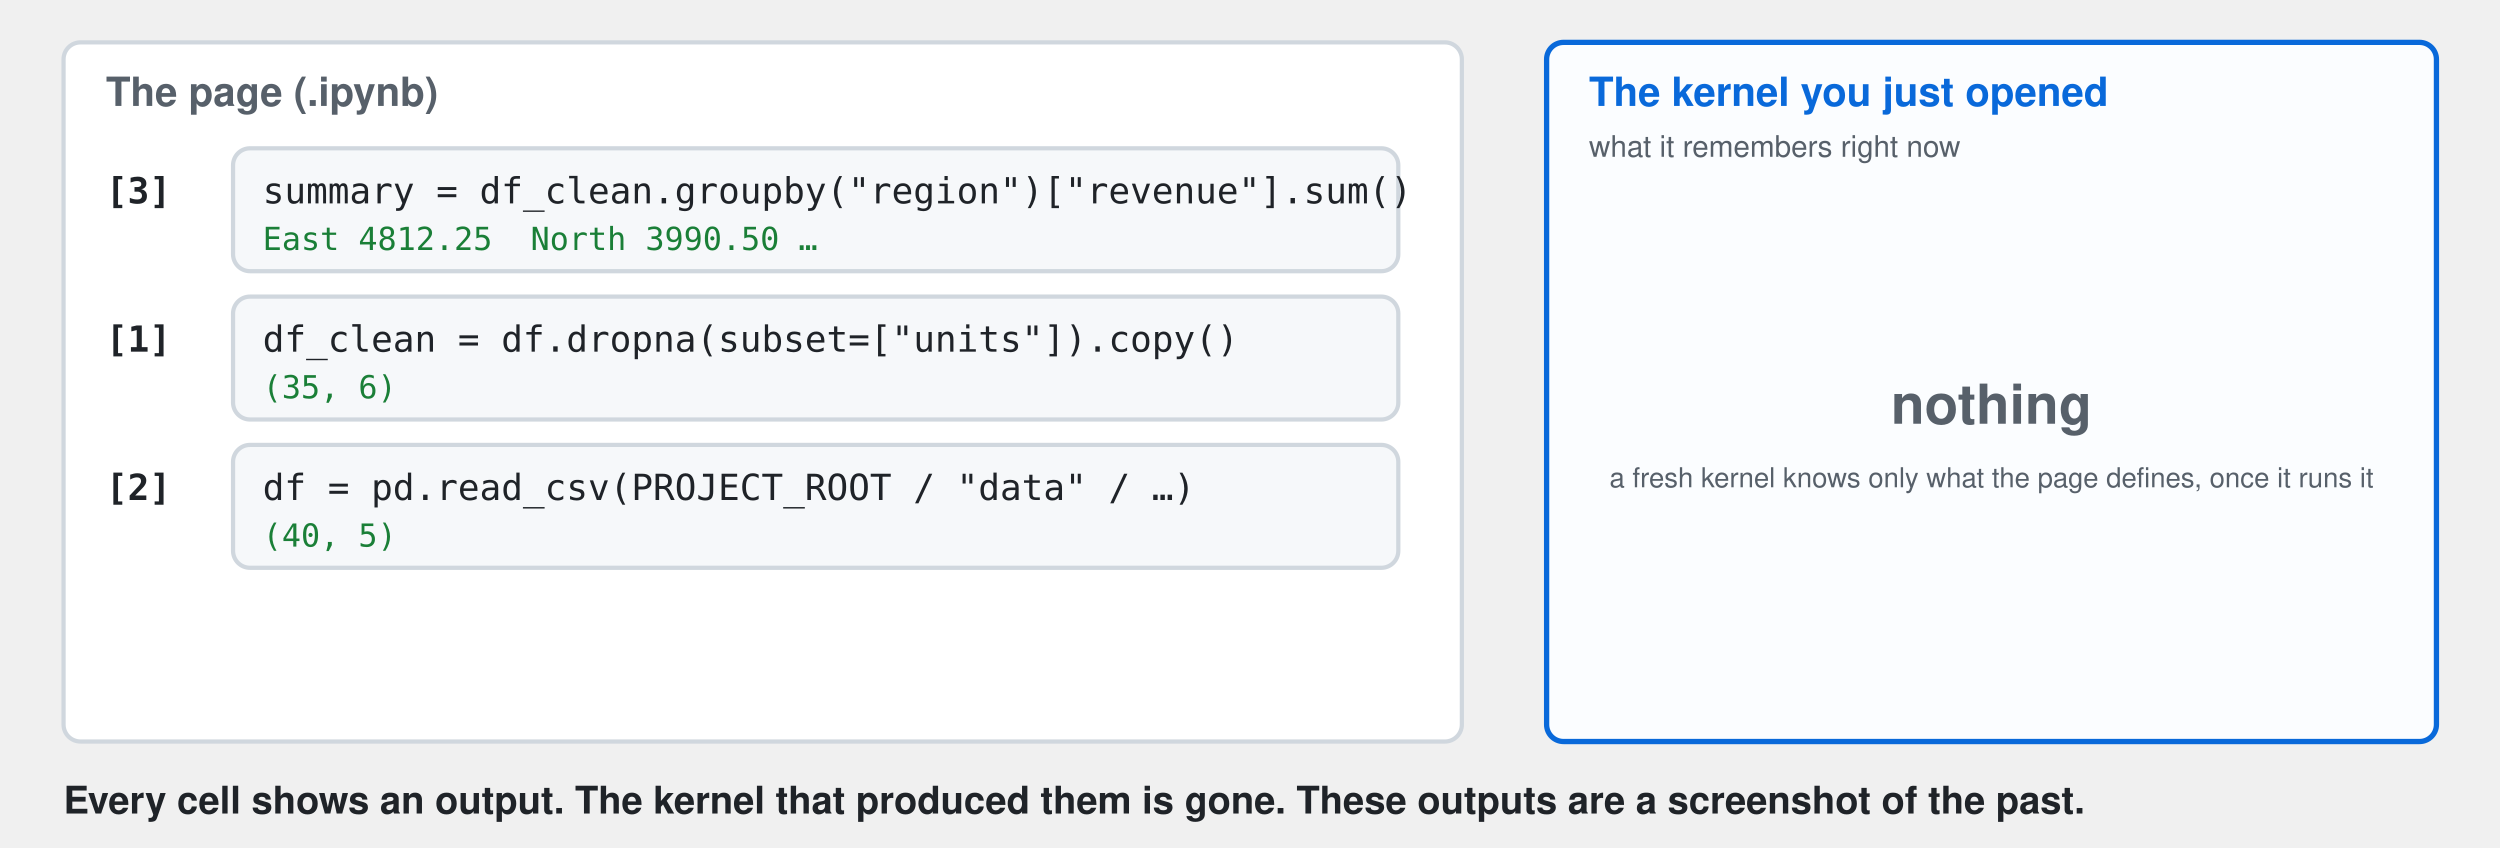
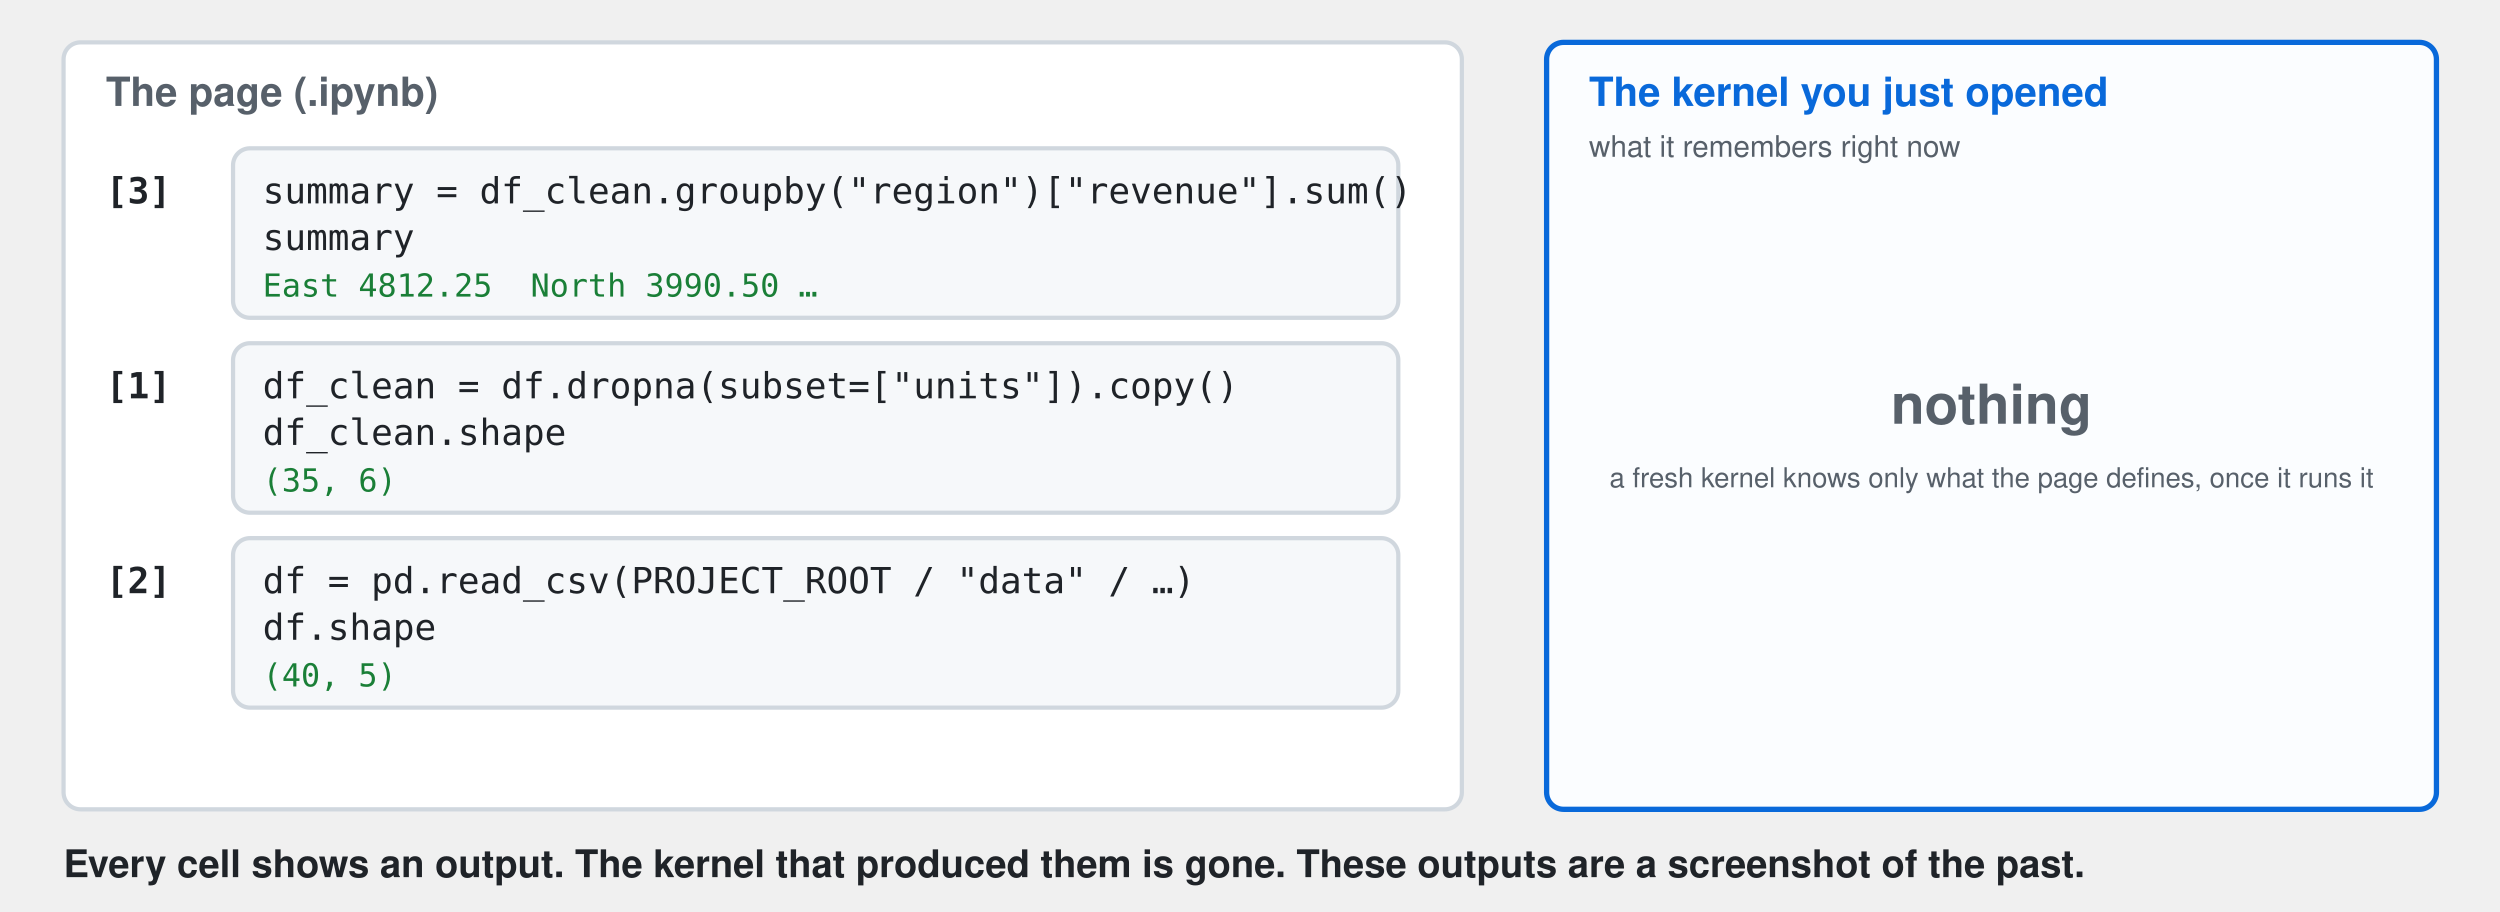
- <svg xmlns="http://www.w3.org/2000/svg" width="1180" height="400" viewBox="0 0 1180 400" font-family="-apple-system, BlinkMacSystemFont, 'Segoe UI', Helvetica, Arial, sans-serif" font-size="20" fill="#1f2328">
+ <svg xmlns="http://www.w3.org/2000/svg" width="1180" height="430" viewBox="0 0 1180 430" font-family="-apple-system, BlinkMacSystemFont, 'Segoe UI', Helvetica, Arial, sans-serif" font-size="20" fill="#1f2328">
  <defs>
    <marker id="ah" viewBox="0 0 10 10" refX="9" refY="5" markerWidth="7" markerHeight="7" orient="auto-start-reverse">
      <path d="M0,0 L10,5 L0,10 z" fill="#57606a" />
    </marker>
  </defs>
-   <rect x="30" y="20" width="660" height="330" rx="8" fill="#fff" stroke="#d0d7de" stroke-width="2" />
+   <rect x="30" y="20" width="660" height="362" rx="8" fill="#fff" stroke="#d0d7de" stroke-width="2" />
  <text x="50" y="50" font-size="19" fill="#57606a" font-weight="700" text-anchor="start">The page (.ipynb)</text>
-   <rect x="110" y="70" width="550" height="58" rx="8" fill="#f6f8fa" stroke="#d0d7de" stroke-width="2" />
+   <rect x="110" y="70" width="550" height="80" rx="8" fill="#f6f8fa" stroke="#d0d7de" stroke-width="2" />
  <text x="50" y="96" font-family="'SF Mono', Menlo, Consolas, 'DejaVu Sans Mono', monospace" font-size="17" fill="#1f2328" font-weight="700" textLength="30.6" lengthAdjust="spacingAndGlyphs" xml:space="preserve">[3]</text>
  <text x="124" y="96" font-family="'SF Mono', Menlo, Consolas, 'DejaVu Sans Mono', monospace" font-size="17" fill="#1f2328" font-weight="400" textLength="540.6" lengthAdjust="spacingAndGlyphs" xml:space="preserve">summary = df_clean.groupby("region")["revenue"].sum()</text>
-   <text x="124" y="118" font-family="'SF Mono', Menlo, Consolas, 'DejaVu Sans Mono', monospace" font-size="15" fill="#1a7f37" font-weight="400" textLength="261.0" lengthAdjust="spacingAndGlyphs" xml:space="preserve">East 4812.25  North 3990.50 …</text>
-   <rect x="110" y="140" width="550" height="58" rx="8" fill="#f6f8fa" stroke="#d0d7de" stroke-width="2" />
-   <text x="50" y="166" font-family="'SF Mono', Menlo, Consolas, 'DejaVu Sans Mono', monospace" font-size="17" fill="#1f2328" font-weight="700" textLength="30.6" lengthAdjust="spacingAndGlyphs" xml:space="preserve">[1]</text>
-   <text x="124" y="166" font-family="'SF Mono', Menlo, Consolas, 'DejaVu Sans Mono', monospace" font-size="17" fill="#1f2328" font-weight="400" textLength="459.0" lengthAdjust="spacingAndGlyphs" xml:space="preserve">df_clean = df.dropna(subset=["units"]).copy()</text>
-   <text x="124" y="188" font-family="'SF Mono', Menlo, Consolas, 'DejaVu Sans Mono', monospace" font-size="15" fill="#1a7f37" font-weight="400" textLength="63.0" lengthAdjust="spacingAndGlyphs" xml:space="preserve">(35, 6)</text>
-   <rect x="110" y="210" width="550" height="58" rx="8" fill="#f6f8fa" stroke="#d0d7de" stroke-width="2" />
-   <text x="50" y="236" font-family="'SF Mono', Menlo, Consolas, 'DejaVu Sans Mono', monospace" font-size="17" fill="#1f2328" font-weight="700" textLength="30.6" lengthAdjust="spacingAndGlyphs" xml:space="preserve">[2]</text>
-   <text x="124" y="236" font-family="'SF Mono', Menlo, Consolas, 'DejaVu Sans Mono', monospace" font-size="17" fill="#1f2328" font-weight="400" textLength="438.6" lengthAdjust="spacingAndGlyphs" xml:space="preserve">df = pd.read_csv(PROJECT_ROOT / "data" / …)</text>
-   <text x="124" y="258" font-family="'SF Mono', Menlo, Consolas, 'DejaVu Sans Mono', monospace" font-size="15" fill="#1a7f37" font-weight="400" textLength="63.0" lengthAdjust="spacingAndGlyphs" xml:space="preserve">(40, 5)</text>
-   <rect x="730" y="20" width="420" height="330" rx="8" fill="#fbfdff" stroke="#0969da" stroke-width="2.5" />
+   <text x="124" y="118" font-family="'SF Mono', Menlo, Consolas, 'DejaVu Sans Mono', monospace" font-size="17" fill="#1f2328" font-weight="400" textLength="71.4" lengthAdjust="spacingAndGlyphs" xml:space="preserve">summary</text>
+   <text x="124" y="140" font-family="'SF Mono', Menlo, Consolas, 'DejaVu Sans Mono', monospace" font-size="15" fill="#1a7f37" font-weight="400" textLength="261.0" lengthAdjust="spacingAndGlyphs" xml:space="preserve">East 4812.25  North 3990.50 …</text>
+   <rect x="110" y="162" width="550" height="80" rx="8" fill="#f6f8fa" stroke="#d0d7de" stroke-width="2" />
+   <text x="50" y="188" font-family="'SF Mono', Menlo, Consolas, 'DejaVu Sans Mono', monospace" font-size="17" fill="#1f2328" font-weight="700" textLength="30.6" lengthAdjust="spacingAndGlyphs" xml:space="preserve">[1]</text>
+   <text x="124" y="188" font-family="'SF Mono', Menlo, Consolas, 'DejaVu Sans Mono', monospace" font-size="17" fill="#1f2328" font-weight="400" textLength="459.0" lengthAdjust="spacingAndGlyphs" xml:space="preserve">df_clean = df.dropna(subset=["units"]).copy()</text>
+   <text x="124" y="210" font-family="'SF Mono', Menlo, Consolas, 'DejaVu Sans Mono', monospace" font-size="17" fill="#1f2328" font-weight="400" textLength="142.8" lengthAdjust="spacingAndGlyphs" xml:space="preserve">df_clean.shape</text>
+   <text x="124" y="232" font-family="'SF Mono', Menlo, Consolas, 'DejaVu Sans Mono', monospace" font-size="15" fill="#1a7f37" font-weight="400" textLength="63.0" lengthAdjust="spacingAndGlyphs" xml:space="preserve">(35, 6)</text>
+   <rect x="110" y="254" width="550" height="80" rx="8" fill="#f6f8fa" stroke="#d0d7de" stroke-width="2" />
+   <text x="50" y="280" font-family="'SF Mono', Menlo, Consolas, 'DejaVu Sans Mono', monospace" font-size="17" fill="#1f2328" font-weight="700" textLength="30.6" lengthAdjust="spacingAndGlyphs" xml:space="preserve">[2]</text>
+   <text x="124" y="280" font-family="'SF Mono', Menlo, Consolas, 'DejaVu Sans Mono', monospace" font-size="17" fill="#1f2328" font-weight="400" textLength="438.6" lengthAdjust="spacingAndGlyphs" xml:space="preserve">df = pd.read_csv(PROJECT_ROOT / "data" / …)</text>
+   <text x="124" y="302" font-family="'SF Mono', Menlo, Consolas, 'DejaVu Sans Mono', monospace" font-size="17" fill="#1f2328" font-weight="400" textLength="81.6" lengthAdjust="spacingAndGlyphs" xml:space="preserve">df.shape</text>
+   <text x="124" y="324" font-family="'SF Mono', Menlo, Consolas, 'DejaVu Sans Mono', monospace" font-size="15" fill="#1a7f37" font-weight="400" textLength="63.0" lengthAdjust="spacingAndGlyphs" xml:space="preserve">(40, 5)</text>
+   <rect x="730" y="20" width="420" height="362" rx="8" fill="#fbfdff" stroke="#0969da" stroke-width="2.5" />
  <text x="750" y="50" font-size="19" fill="#0969da" font-weight="700" text-anchor="start">The kernel you just opened</text>
  <text x="750" y="74" font-size="14" fill="#57606a" font-weight="400" text-anchor="start">what it remembers right now</text>
  <text x="940" y="200" font-size="26" fill="#57606a" font-weight="700" text-anchor="middle">nothing</text>
  <text x="940" y="230" font-size="13" fill="#57606a" font-weight="400" text-anchor="middle">a fresh kernel knows only what the page defines, once it runs it</text>
-   <text x="30" y="384" font-size="18" fill="#1f2328" font-weight="700" text-anchor="start">Every cell shows an output. The kernel that produced them is gone. These outputs are a screenshot of the past.</text>
+   <text x="30" y="414" font-size="18" fill="#1f2328" font-weight="700" text-anchor="start">Every cell shows an output. The kernel that produced them is gone. These outputs are a screenshot of the past.</text>
</svg>
